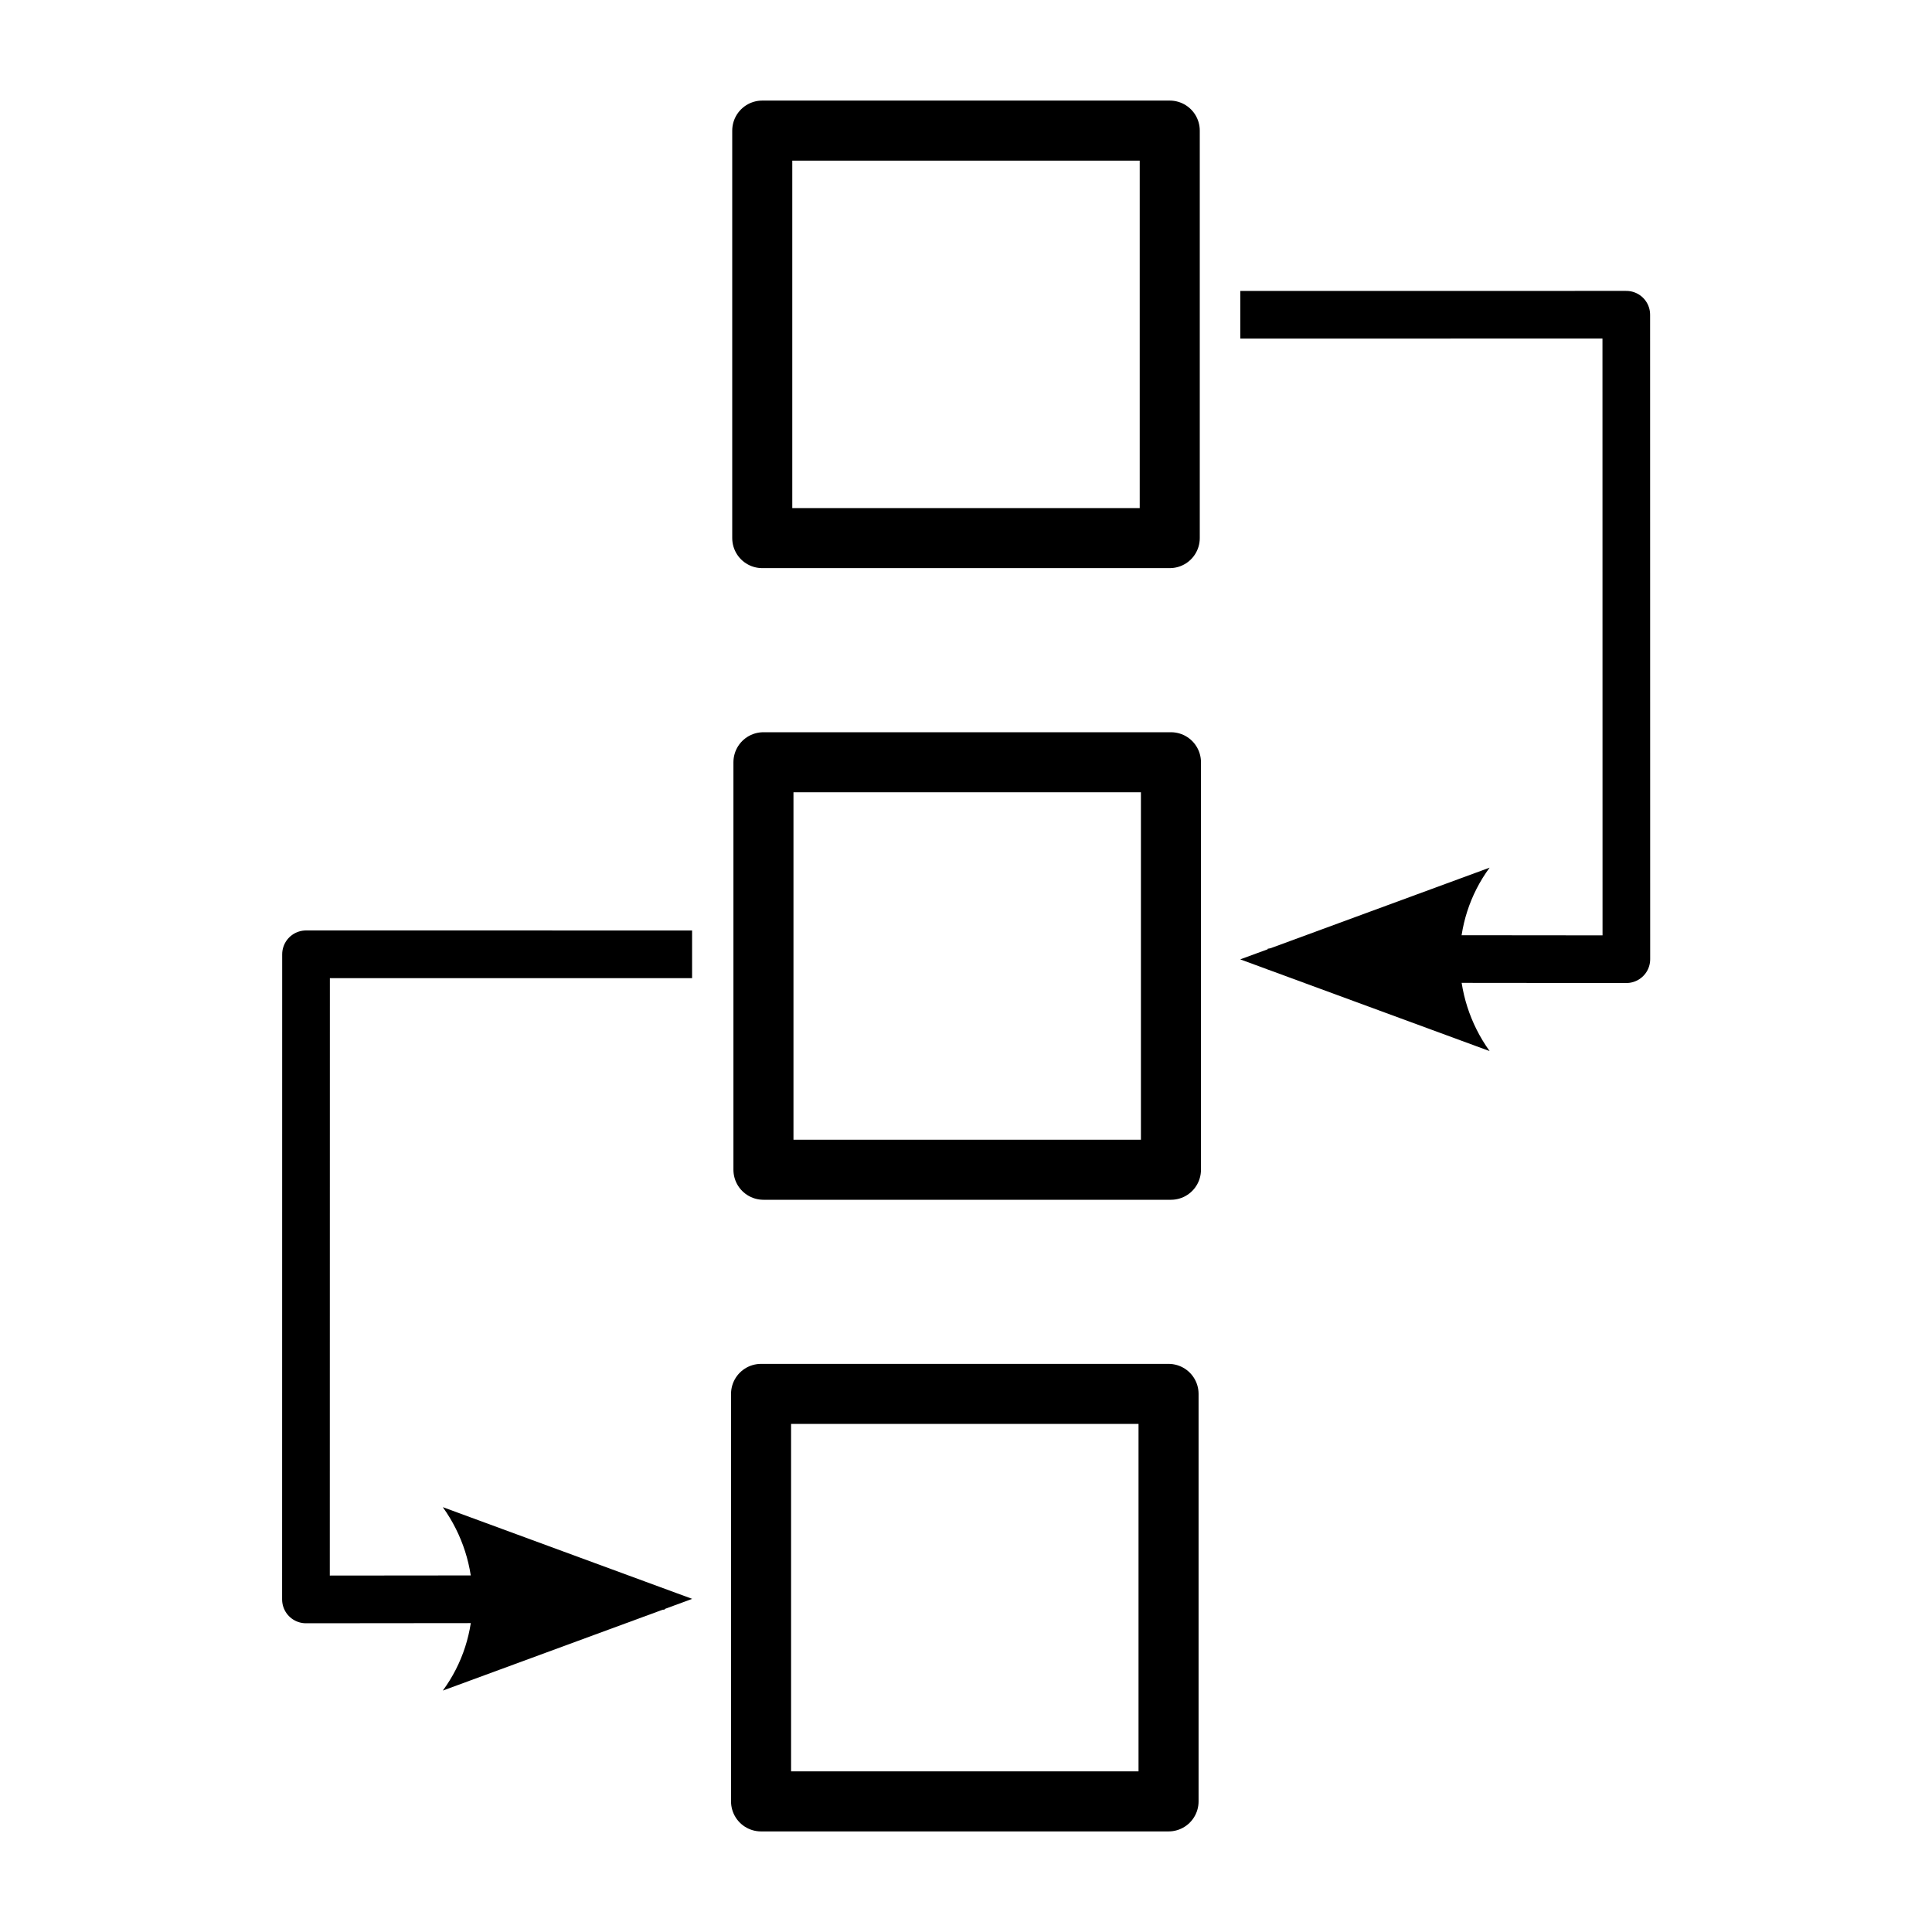
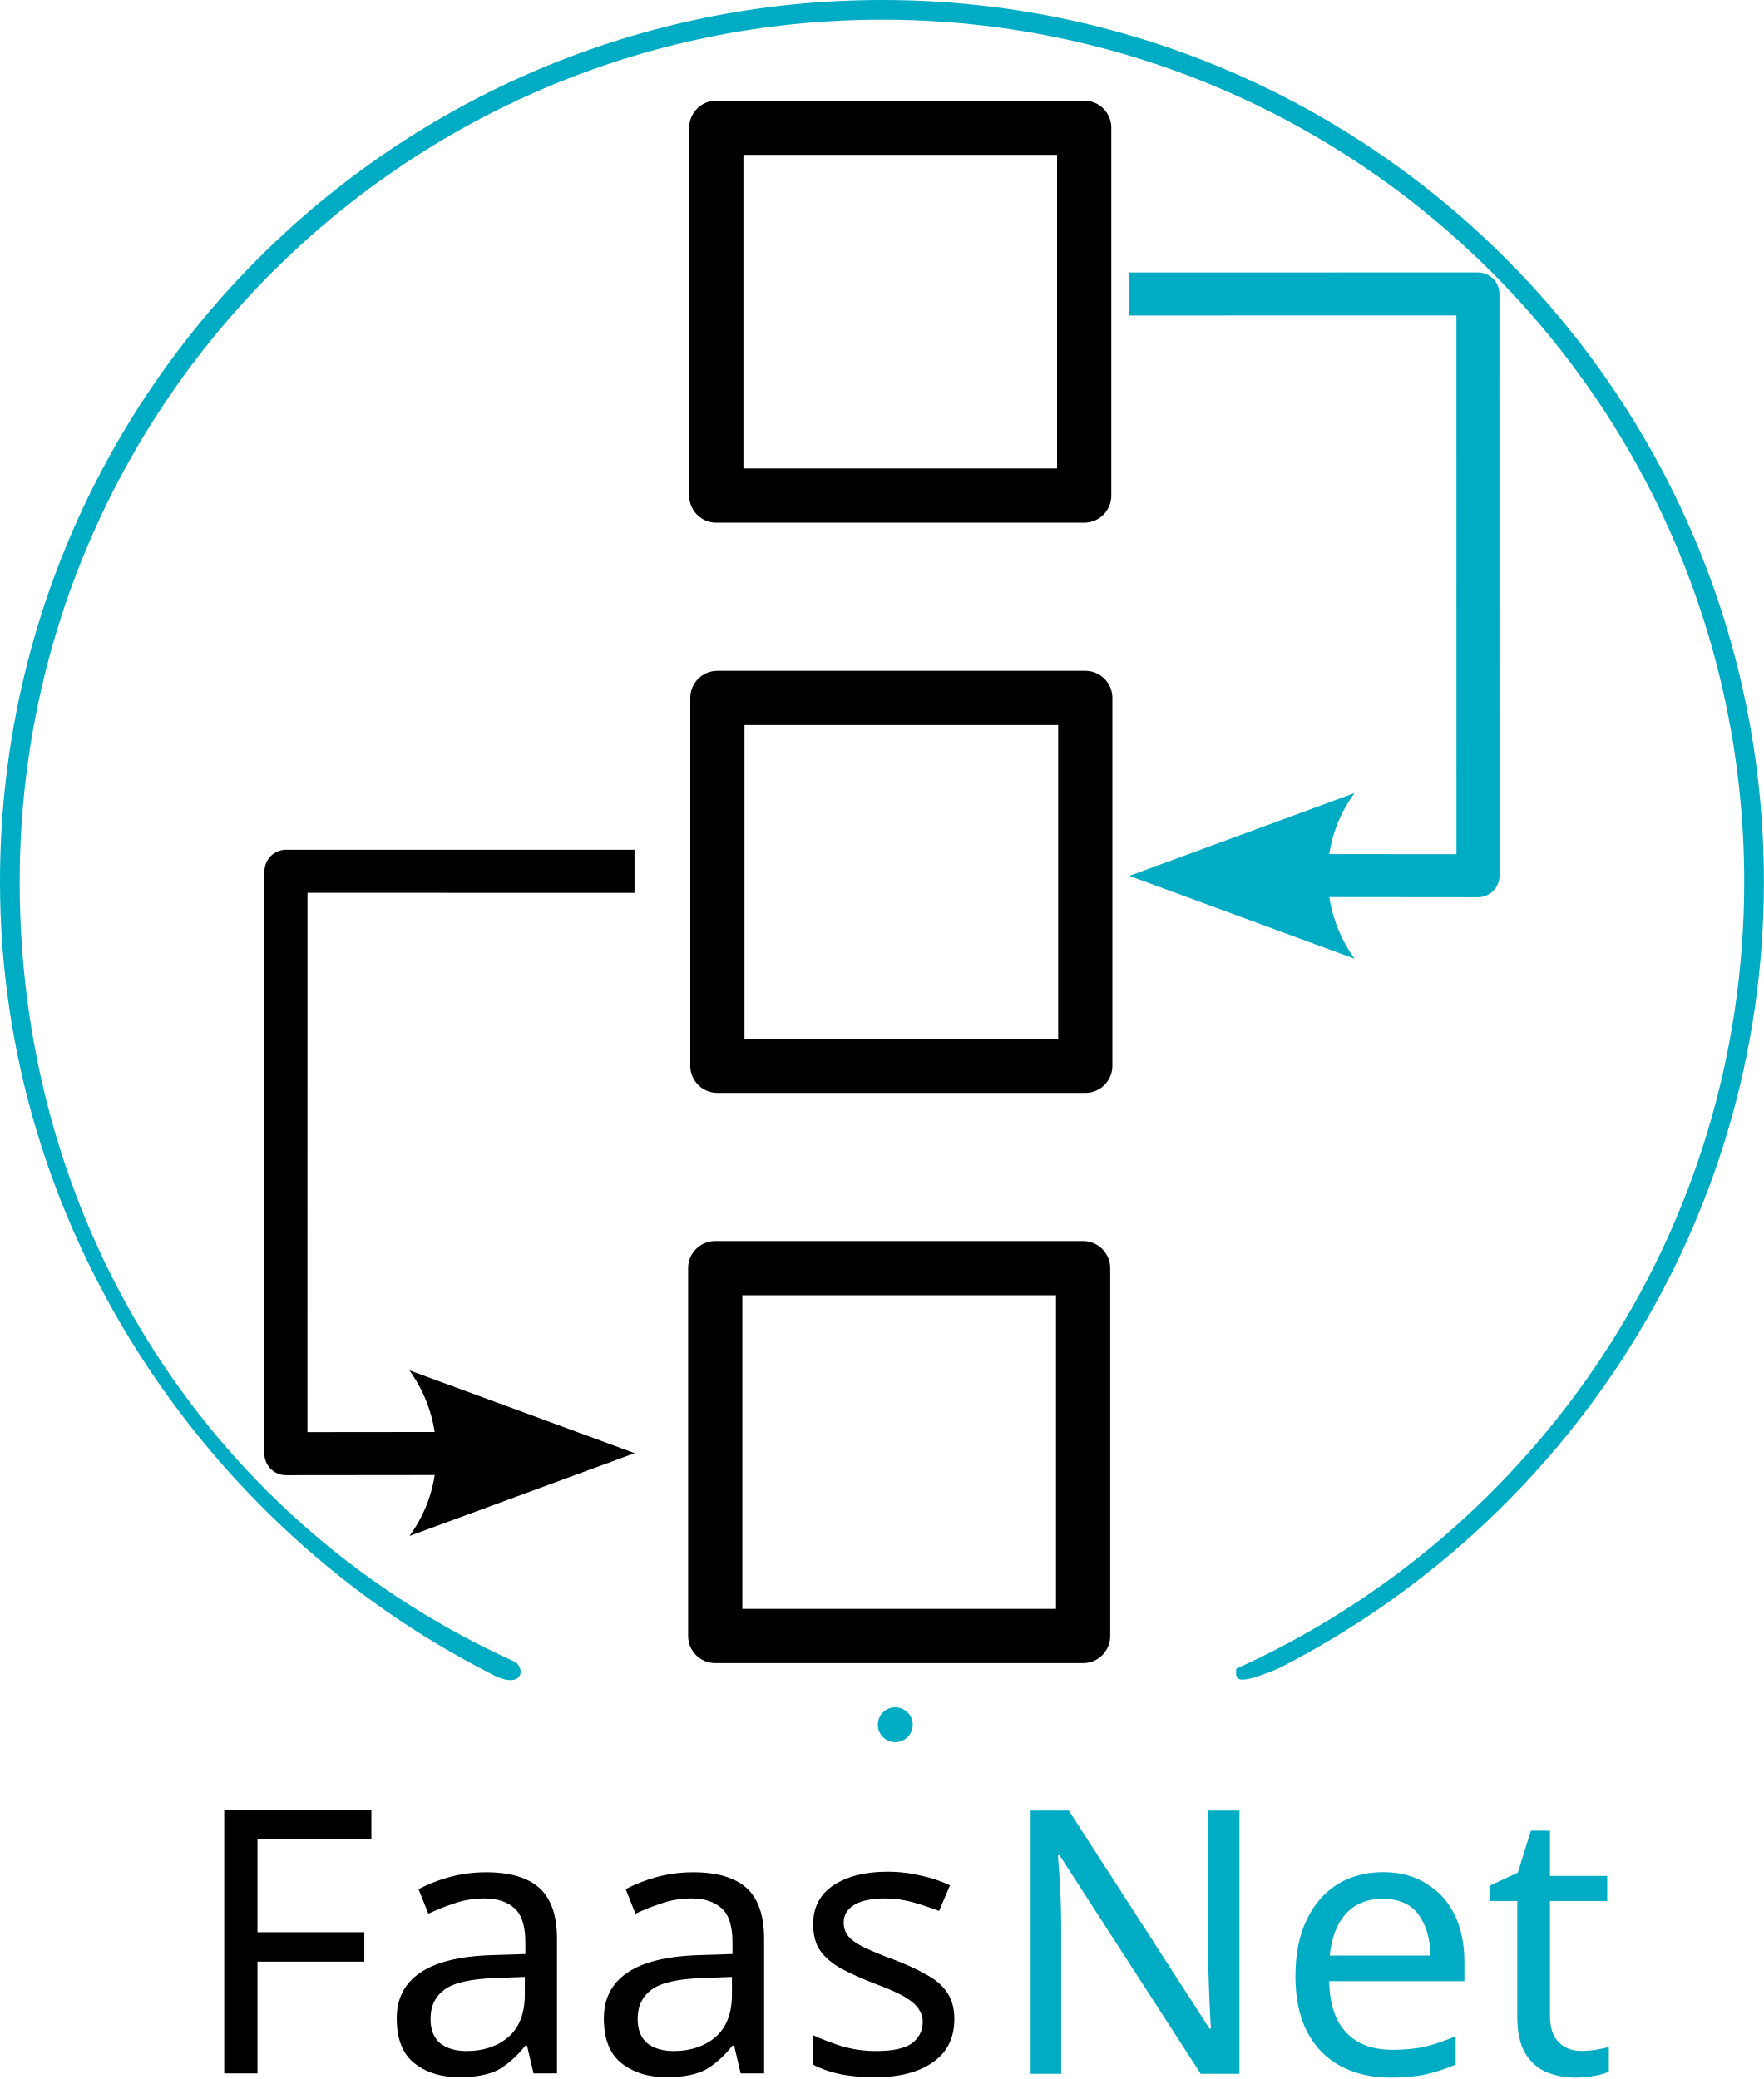
- <svg xmlns="http://www.w3.org/2000/svg" width="50mm" height="50mm" viewBox="0 0 50 50" version="1.1" id="svg5">
+ <svg xmlns="http://www.w3.org/2000/svg" width="50.564mm" height="59.603mm" viewBox="0 0 50.564 59.603" version="1.1" id="svg5">
  <defs id="defs2">
-     <marker style="overflow:visible" id="marker7588" refX="0.0" refY="0.0" orient="auto">
-       <path transform="scale(1.1) translate(1,0)" d="M 8.719,4.034 L -2.207,0.016 L 8.719,-4.002 C 6.973,-1.63 6.983,1.616 8.719,4.034 z " style="fill-rule:evenodd;fill:context-stroke;stroke-width:0.625;stroke-linejoin:round" id="path7586" />
+     <marker style="overflow:visible" id="marker7588" refX="0" refY="0" orient="auto">
+       <path transform="matrix(1.1,0,0,1.1,1.1,0)" d="M 8.719,4.034 -2.207,0.016 8.719,-4.002 c -1.745,2.372 -1.735,5.617 -6e-7,8.035 z" style="fill:context-stroke;fill-rule:evenodd;stroke-width:0.625;stroke-linejoin:round" id="path7586" />
    </marker>
-     <marker style="overflow:visible" id="marker7578" refX="0.0" refY="0.0" orient="auto">
-       <path transform="scale(0.8) translate(12.5,0)" style="fill-rule:evenodd;fill:context-stroke;stroke:context-stroke;stroke-width:1.0pt" d="M 0.0,0.0 L 5.0,-5.0 L -12.5,0.0 L 5.0,5.0 L 0.0,0.0 z " id="path7576" />
+     <marker style="overflow:visible" id="marker7578" refX="0" refY="0" orient="auto">
+       <path transform="matrix(0.8,0,0,0.8,10,0)" style="fill:context-stroke;fill-rule:evenodd;stroke:context-stroke;stroke-width:1pt" d="M 0,0 5,-5 -12.5,0 5,5 Z" id="path7576" />
    </marker>
-     <marker style="overflow:visible" id="marker7568" refX="0.0" refY="0.0" orient="auto">
-       <path transform="scale(0.8) translate(12.5,0)" style="fill-rule:evenodd;fill:context-stroke;stroke:context-stroke;stroke-width:1.0pt" d="M 0.0,0.0 L 5.0,-5.0 L -12.5,0.0 L 5.0,5.0 L 0.0,0.0 z " id="path7566" />
+     <marker style="overflow:visible" id="marker7568" refX="0" refY="0" orient="auto">
+       <path transform="matrix(0.8,0,0,0.8,10,0)" style="fill:context-stroke;fill-rule:evenodd;stroke:context-stroke;stroke-width:1pt" d="M 0,0 5,-5 -12.5,0 5,5 Z" id="path7566" />
    </marker>
-     <marker style="overflow:visible" id="Arrow1Lstart" refX="0.0" refY="0.0" orient="auto">
-       <path transform="scale(0.8) translate(12.5,0)" style="fill-rule:evenodd;fill:context-stroke;stroke:context-stroke;stroke-width:1.0pt" d="M 0.0,0.0 L 5.0,-5.0 L -12.5,0.0 L 5.0,5.0 L 0.0,0.0 z " id="path1765" />
+     <marker style="overflow:visible" id="Arrow1Lstart" refX="0" refY="0" orient="auto">
+       <path transform="matrix(0.8,0,0,0.8,10,0)" style="fill:context-stroke;fill-rule:evenodd;stroke:context-stroke;stroke-width:1pt" d="M 0,0 5,-5 -12.5,0 5,5 Z" id="path1765" />
    </marker>
-     <marker style="overflow:visible;" id="Arrow2Lend" refX="0.0" refY="0.0" orient="auto">
-       <path transform="scale(1.1) rotate(180) translate(1,0)" d="M 8.719,4.034 L -2.207,0.016 L 8.719,-4.002 C 6.973,-1.63 6.983,1.616 8.719,4.034 z " style="fill-rule:evenodd;fill:context-stroke;stroke-width:0.625;stroke-linejoin:round;" id="path1786" />
+     <marker style="overflow:visible" id="Arrow2Lend" refX="0" refY="0" orient="auto">
+       <path transform="matrix(-1.1,0,0,-1.1,-1.1,0)" d="M 8.719,4.034 -2.207,0.016 8.719,-4.002 c -1.745,2.372 -1.735,5.617 -6e-7,8.035 z" style="fill:context-stroke;fill-rule:evenodd;stroke-width:0.625;stroke-linejoin:round" id="path1786" />
    </marker>
-     <marker style="overflow:visible" id="Arrow2Lstart" refX="0.0" refY="0.0" orient="auto">
-       <path transform="scale(1.1) translate(1,0)" d="M 8.719,4.034 L -2.207,0.016 L 8.719,-4.002 C 6.973,-1.63 6.983,1.616 8.719,4.034 z " style="fill-rule:evenodd;fill:context-stroke;stroke-width:0.625;stroke-linejoin:round" id="path1783" />
+     <marker style="overflow:visible" id="Arrow2Lstart" refX="0" refY="0" orient="auto">
+       <path transform="matrix(1.1,0,0,1.1,1.1,0)" d="M 8.719,4.034 -2.207,0.016 8.719,-4.002 c -1.745,2.372 -1.735,5.617 -6e-7,8.035 z" style="fill:context-stroke;fill-rule:evenodd;stroke-width:0.625;stroke-linejoin:round" id="path1783" />
    </marker>
    <linearGradient id="linearGradient1205">
      <stop style="stop-color:#806600;stop-opacity:1;" offset="0" id="stop1201" />
      <stop style="stop-color:#806600;stop-opacity:0;" offset="1" id="stop1203" />
    </linearGradient>
    <marker style="overflow:visible" id="marker7588-4" refX="0" refY="0" orient="auto">
      <path transform="matrix(1.1,0,0,1.1,1.1,0)" d="M 8.719,4.034 -2.207,0.016 8.719,-4.002 c -1.745,2.372 -1.735,5.617 -6e-7,8.035 z" style="fill:context-stroke;fill-rule:evenodd;stroke-width:0.625;stroke-linejoin:round" id="path7586-7" />
    </marker>
  </defs>
-   <g id="layer1" style="mix-blend-mode:normal">
-     <rect style="fill:none;fill-opacity:1;fill-rule:evenodd;stroke:#000000;stroke-width:1.554;stroke-linecap:round;stroke-linejoin:round;stroke-miterlimit:4;stroke-dasharray:none;stroke-opacity:1;paint-order:normal" id="rect41" width="10.546" height="10.546" x="19.727" y="3.38" />
-     <rect style="mix-blend-mode:normal;fill:none;fill-opacity:1;fill-rule:evenodd;stroke:#000000;stroke-width:1.554;stroke-linecap:round;stroke-linejoin:round;stroke-miterlimit:4;stroke-dasharray:none;stroke-opacity:1;paint-order:normal" id="rect41-6" width="10.546" height="10.546" x="19.696" y="36.074" />
-     <rect style="mix-blend-mode:normal;fill:none;fill-opacity:1;fill-rule:evenodd;stroke:#000000;stroke-width:1.554;stroke-linecap:round;stroke-linejoin:round;stroke-miterlimit:4;stroke-dasharray:none;stroke-opacity:1;paint-order:normal" id="rect41-6-5" width="10.546" height="10.546" x="19.758" y="19.727" />
-     <g id="g3145" transform="translate(0.5291667)">
-       <path style="fill:none;stroke:#000000;stroke-width:1.233;stroke-linecap:butt;stroke-linejoin:round;stroke-miterlimit:4;stroke-dasharray:none;stroke-dashoffset:0;stroke-opacity:1" d="m 36.332,24.819 5.229,0.005 -0.002,-16.679 -8.957,9.833e-4 h -1.032" id="path5368" />
-       <path style="fill:none;stroke:#000000;stroke-width:0.537;stroke-linecap:butt;stroke-linejoin:miter;stroke-miterlimit:4;stroke-dasharray:none;stroke-opacity:1;marker-start:url(#marker7588)" d="m 32.281,24.819 h 4.051" id="path7484" />
+   <g id="layer1" style="mix-blend-mode:normal" transform="translate(0.02532145,0.7736068)">
+     <path id="path4297" style="color:#000000;fill:#00acc4;stroke-width:3.78;stroke-linecap:round;stroke-linejoin:round;-inkscape-stroke:none" d="m 95.463,-2.924 c -52.761,0 -95.559,42.791 -95.559,95.553 2e-8,37.181 22.081,69.962 53.097,85.757 3.283,1.853 3.965,-0.256 2.757,-1.214 C 23.299,162.533 2.037,130.556 2.037,92.629 c 0,-51.607 41.818,-93.418 93.426,-93.418 51.607,4e-8 93.418,41.811 93.418,93.418 0,37.927 -22.582,70.621 -55.039,85.26 -0.041,1.054 -0.354,2.05 4.63,-0.055 31.014,-15.794 52.541,-48.024 52.541,-85.205 0,-52.761 -42.789,-95.553 -95.551,-95.553 z" transform="scale(0.2645833)" />
+     <g id="g3145" transform="translate(0.7816058,-0.4913827)" style="display:inline">
+       <rect style="fill:none;fill-opacity:1;fill-rule:evenodd;stroke:#000000;stroke-width:1.554;stroke-linecap:round;stroke-linejoin:round;stroke-miterlimit:4;stroke-dasharray:none;stroke-opacity:1;paint-order:normal" id="rect41" width="10.546" height="10.546" x="19.727" y="3.38" />
+       <rect style="mix-blend-mode:normal;fill:none;fill-opacity:1;fill-rule:evenodd;stroke:#000000;stroke-width:1.554;stroke-linecap:round;stroke-linejoin:round;stroke-miterlimit:4;stroke-dasharray:none;stroke-opacity:1;paint-order:normal" id="rect41-6" width="10.546" height="10.546" x="19.696" y="36.074" />
+       <rect style="mix-blend-mode:normal;fill:none;fill-opacity:1;fill-rule:evenodd;stroke:#000000;stroke-width:1.554;stroke-linecap:round;stroke-linejoin:round;stroke-miterlimit:4;stroke-dasharray:none;stroke-opacity:1;paint-order:normal" id="rect41-6-5" width="10.546" height="10.546" x="19.758" y="19.727" />
+       <path style="fill:none;fill-opacity:1;stroke:#00acc4;stroke-width:1.233;stroke-linecap:butt;stroke-linejoin:round;stroke-miterlimit:4;stroke-dasharray:none;stroke-dashoffset:0;stroke-opacity:1" d="m 36.332,24.819 5.229,0.005 -0.002,-16.679 -8.957,9.833e-4 h -1.032" id="path5368" />
+       <path style="fill:none;stroke:#00acc4;stroke-width:0.537;stroke-linecap:butt;stroke-linejoin:miter;stroke-miterlimit:4;stroke-dasharray:none;stroke-opacity:1;marker-start:url(#marker7588)" d="m 32.281,24.819 h 4.051" id="path7484" />
      <path style="mix-blend-mode:normal;fill:none;stroke:#000000;stroke-width:1.234;stroke-linecap:butt;stroke-linejoin:round;stroke-miterlimit:4;stroke-dasharray:none;stroke-dashoffset:0;stroke-opacity:1" d="m 12.619,41.388 -5.23,0.005 0.002,-16.696 8.959,9.84e-4 h 1.032" id="path5368-7" />
      <path style="mix-blend-mode:normal;fill:none;stroke:#000000;stroke-width:0.537;stroke-linecap:butt;stroke-linejoin:miter;stroke-miterlimit:4;stroke-dasharray:none;stroke-opacity:1;marker-start:url(#marker7588-4)" d="M 16.672,41.388 H 12.619" id="path7484-7" />
    </g>
+     <circle style="fill:#00acc4;fill-opacity:1;stroke:none;stroke-width:0.301;stroke-linecap:round;stroke-linejoin:round;stroke-opacity:1" id="path7790" cx="25.639" cy="48.672" r="0.5" />
+     <text xml:space="preserve" style="font-style:normal;font-weight:normal;font-size:10.583px;line-height:1.25;font-family:sans-serif;fill:#000000;fill-opacity:1;stroke:none;stroke-width:0.265" x="5.371" y="58.669" id="text9904">
+       <tspan id="tspan9902" style="stroke-width:0.265" x="5.371" y="58.669">Faas</tspan>
+     </text>
+     <text xml:space="preserve" style="font-style:normal;font-weight:normal;font-size:10.583px;line-height:1.25;font-family:sans-serif;fill:#000000;fill-opacity:1;stroke:none;stroke-width:0.265" x="26.211" y="54.583" id="text11746">
+       <tspan id="tspan11744" style="fill:none;fill-opacity:1;stroke-width:0.265" x="26.211" y="54.583">Net</tspan>
+     </text>
+     <text xml:space="preserve" style="font-style:normal;font-weight:normal;font-size:10.583px;line-height:1.25;font-family:sans-serif;fill:#00ac00;fill-opacity:1;stroke:none;stroke-width:0.265" x="28.488" y="58.682" id="text28829">
+       <tspan id="tspan28827" style="fill:#00acc4;fill-opacity:1;stroke-width:0.265" x="28.488" y="58.682">Net</tspan>
+     </text>
  </g>
</svg>
